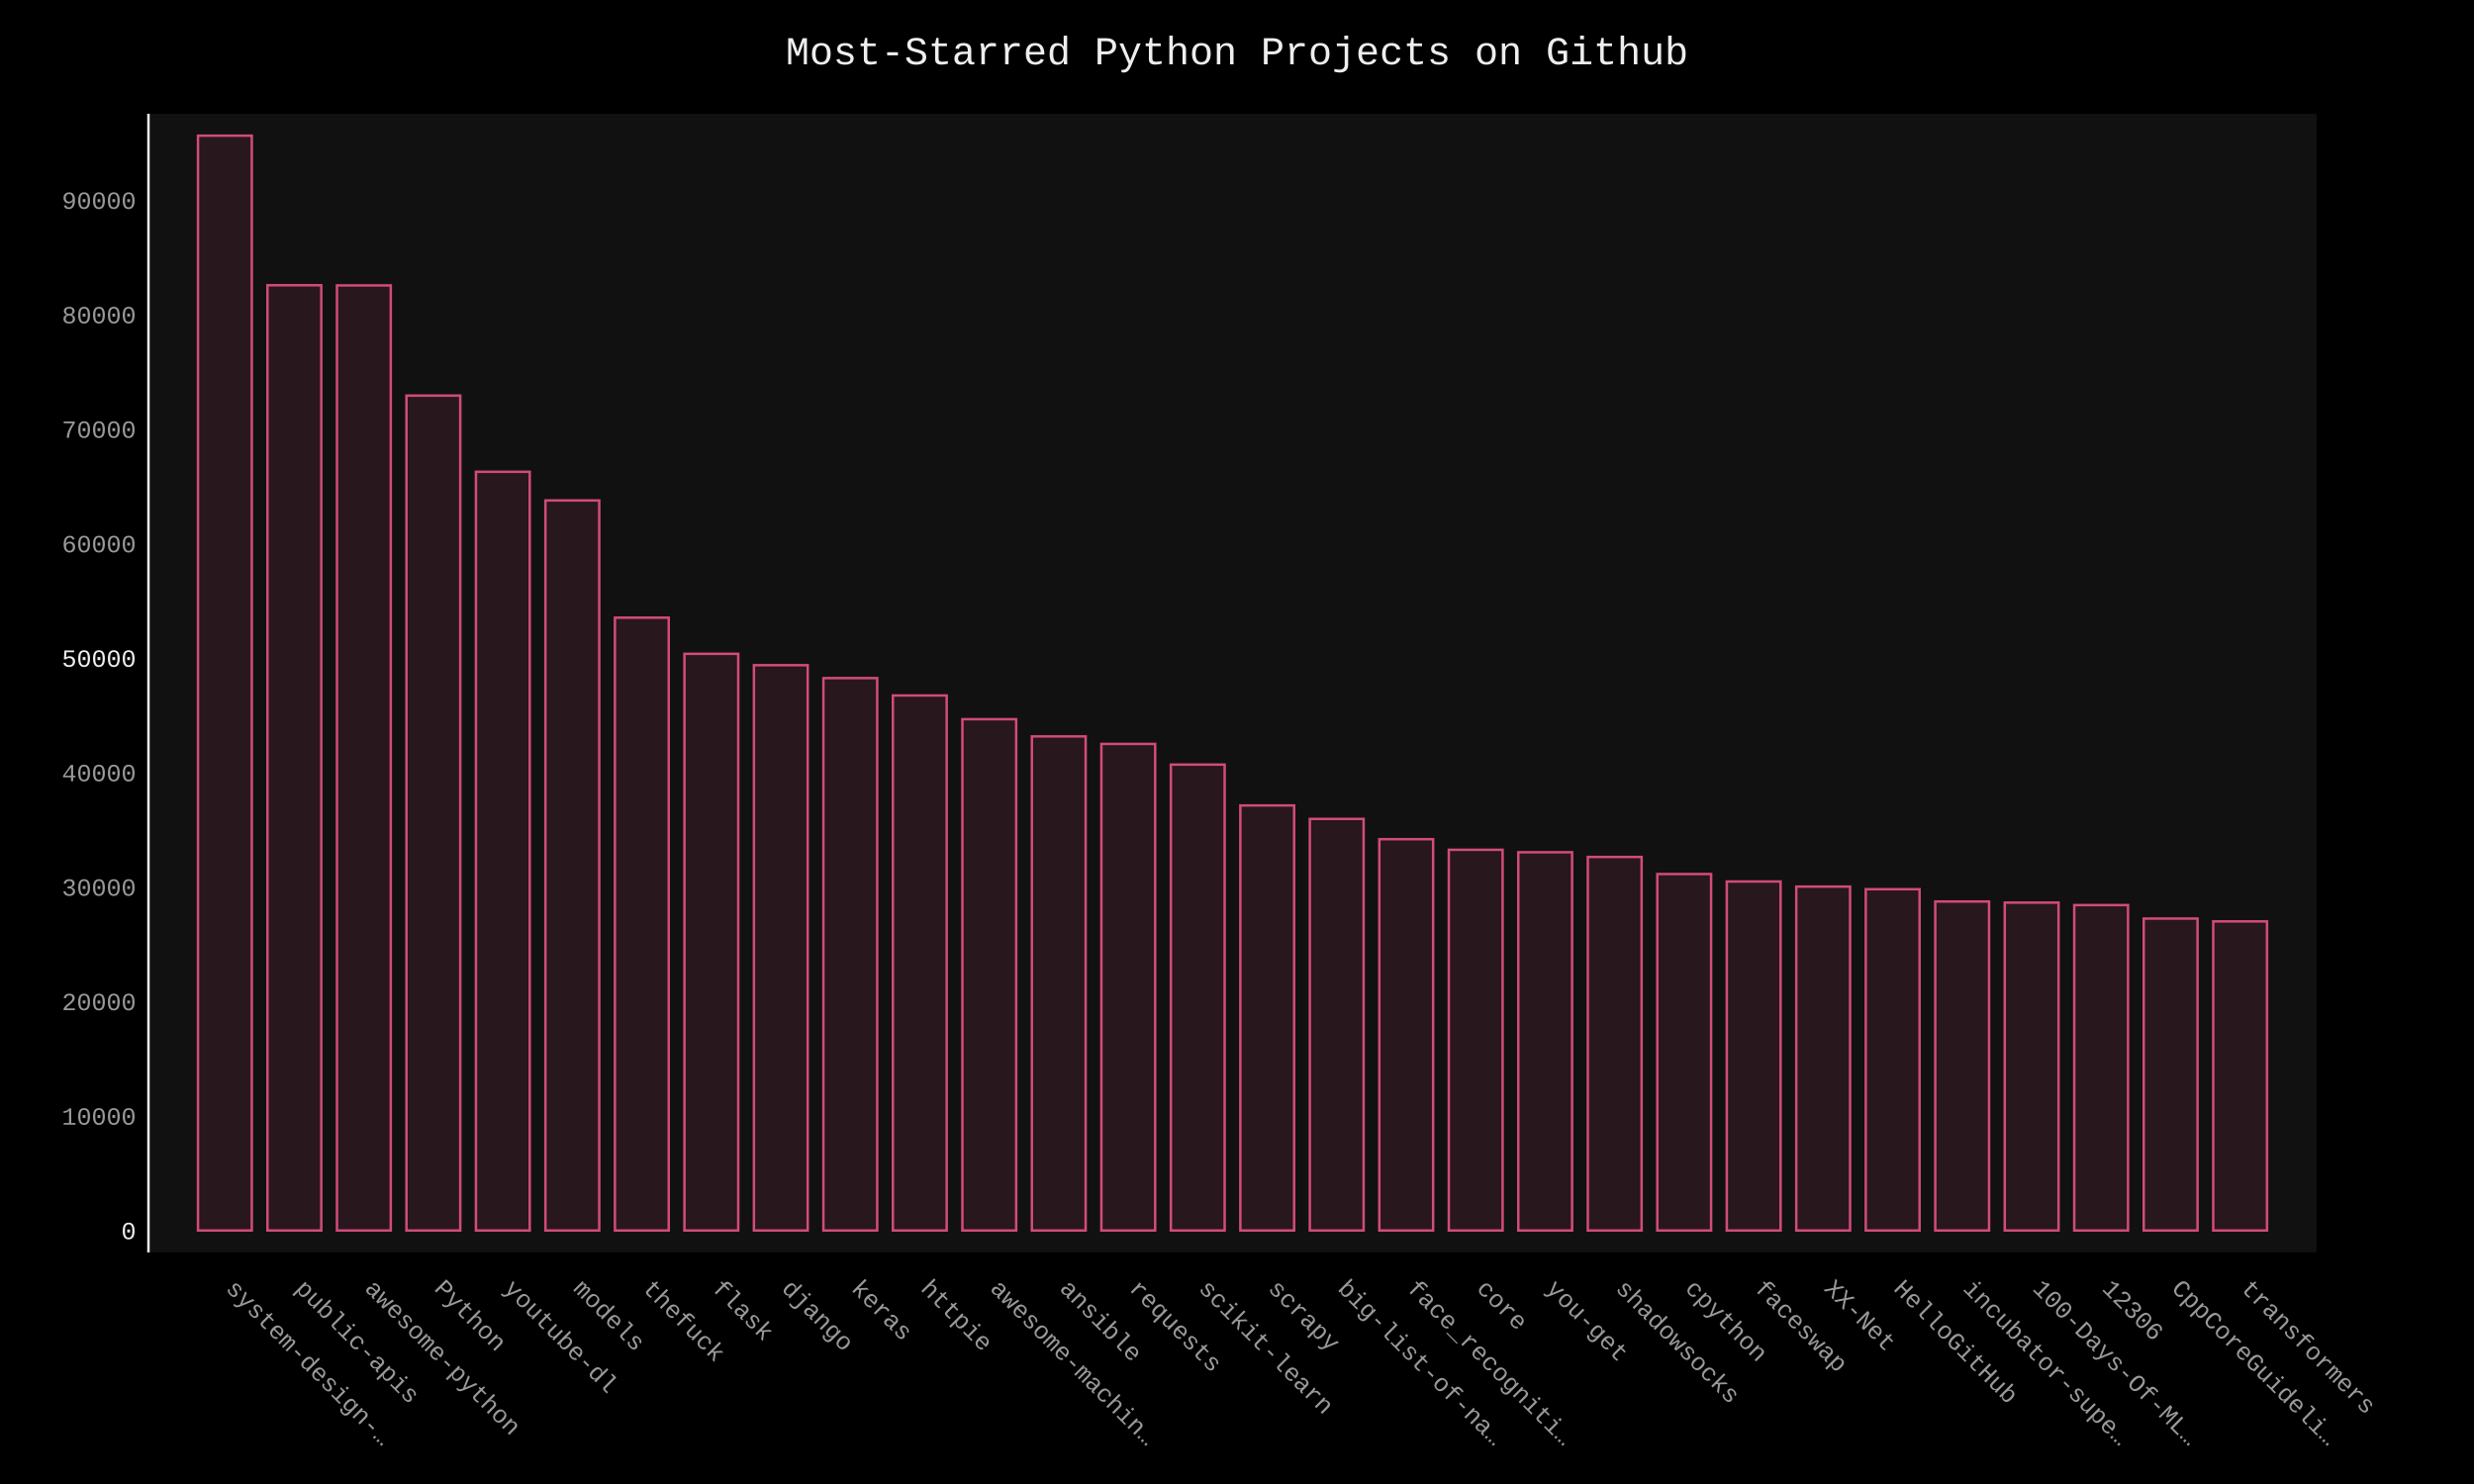
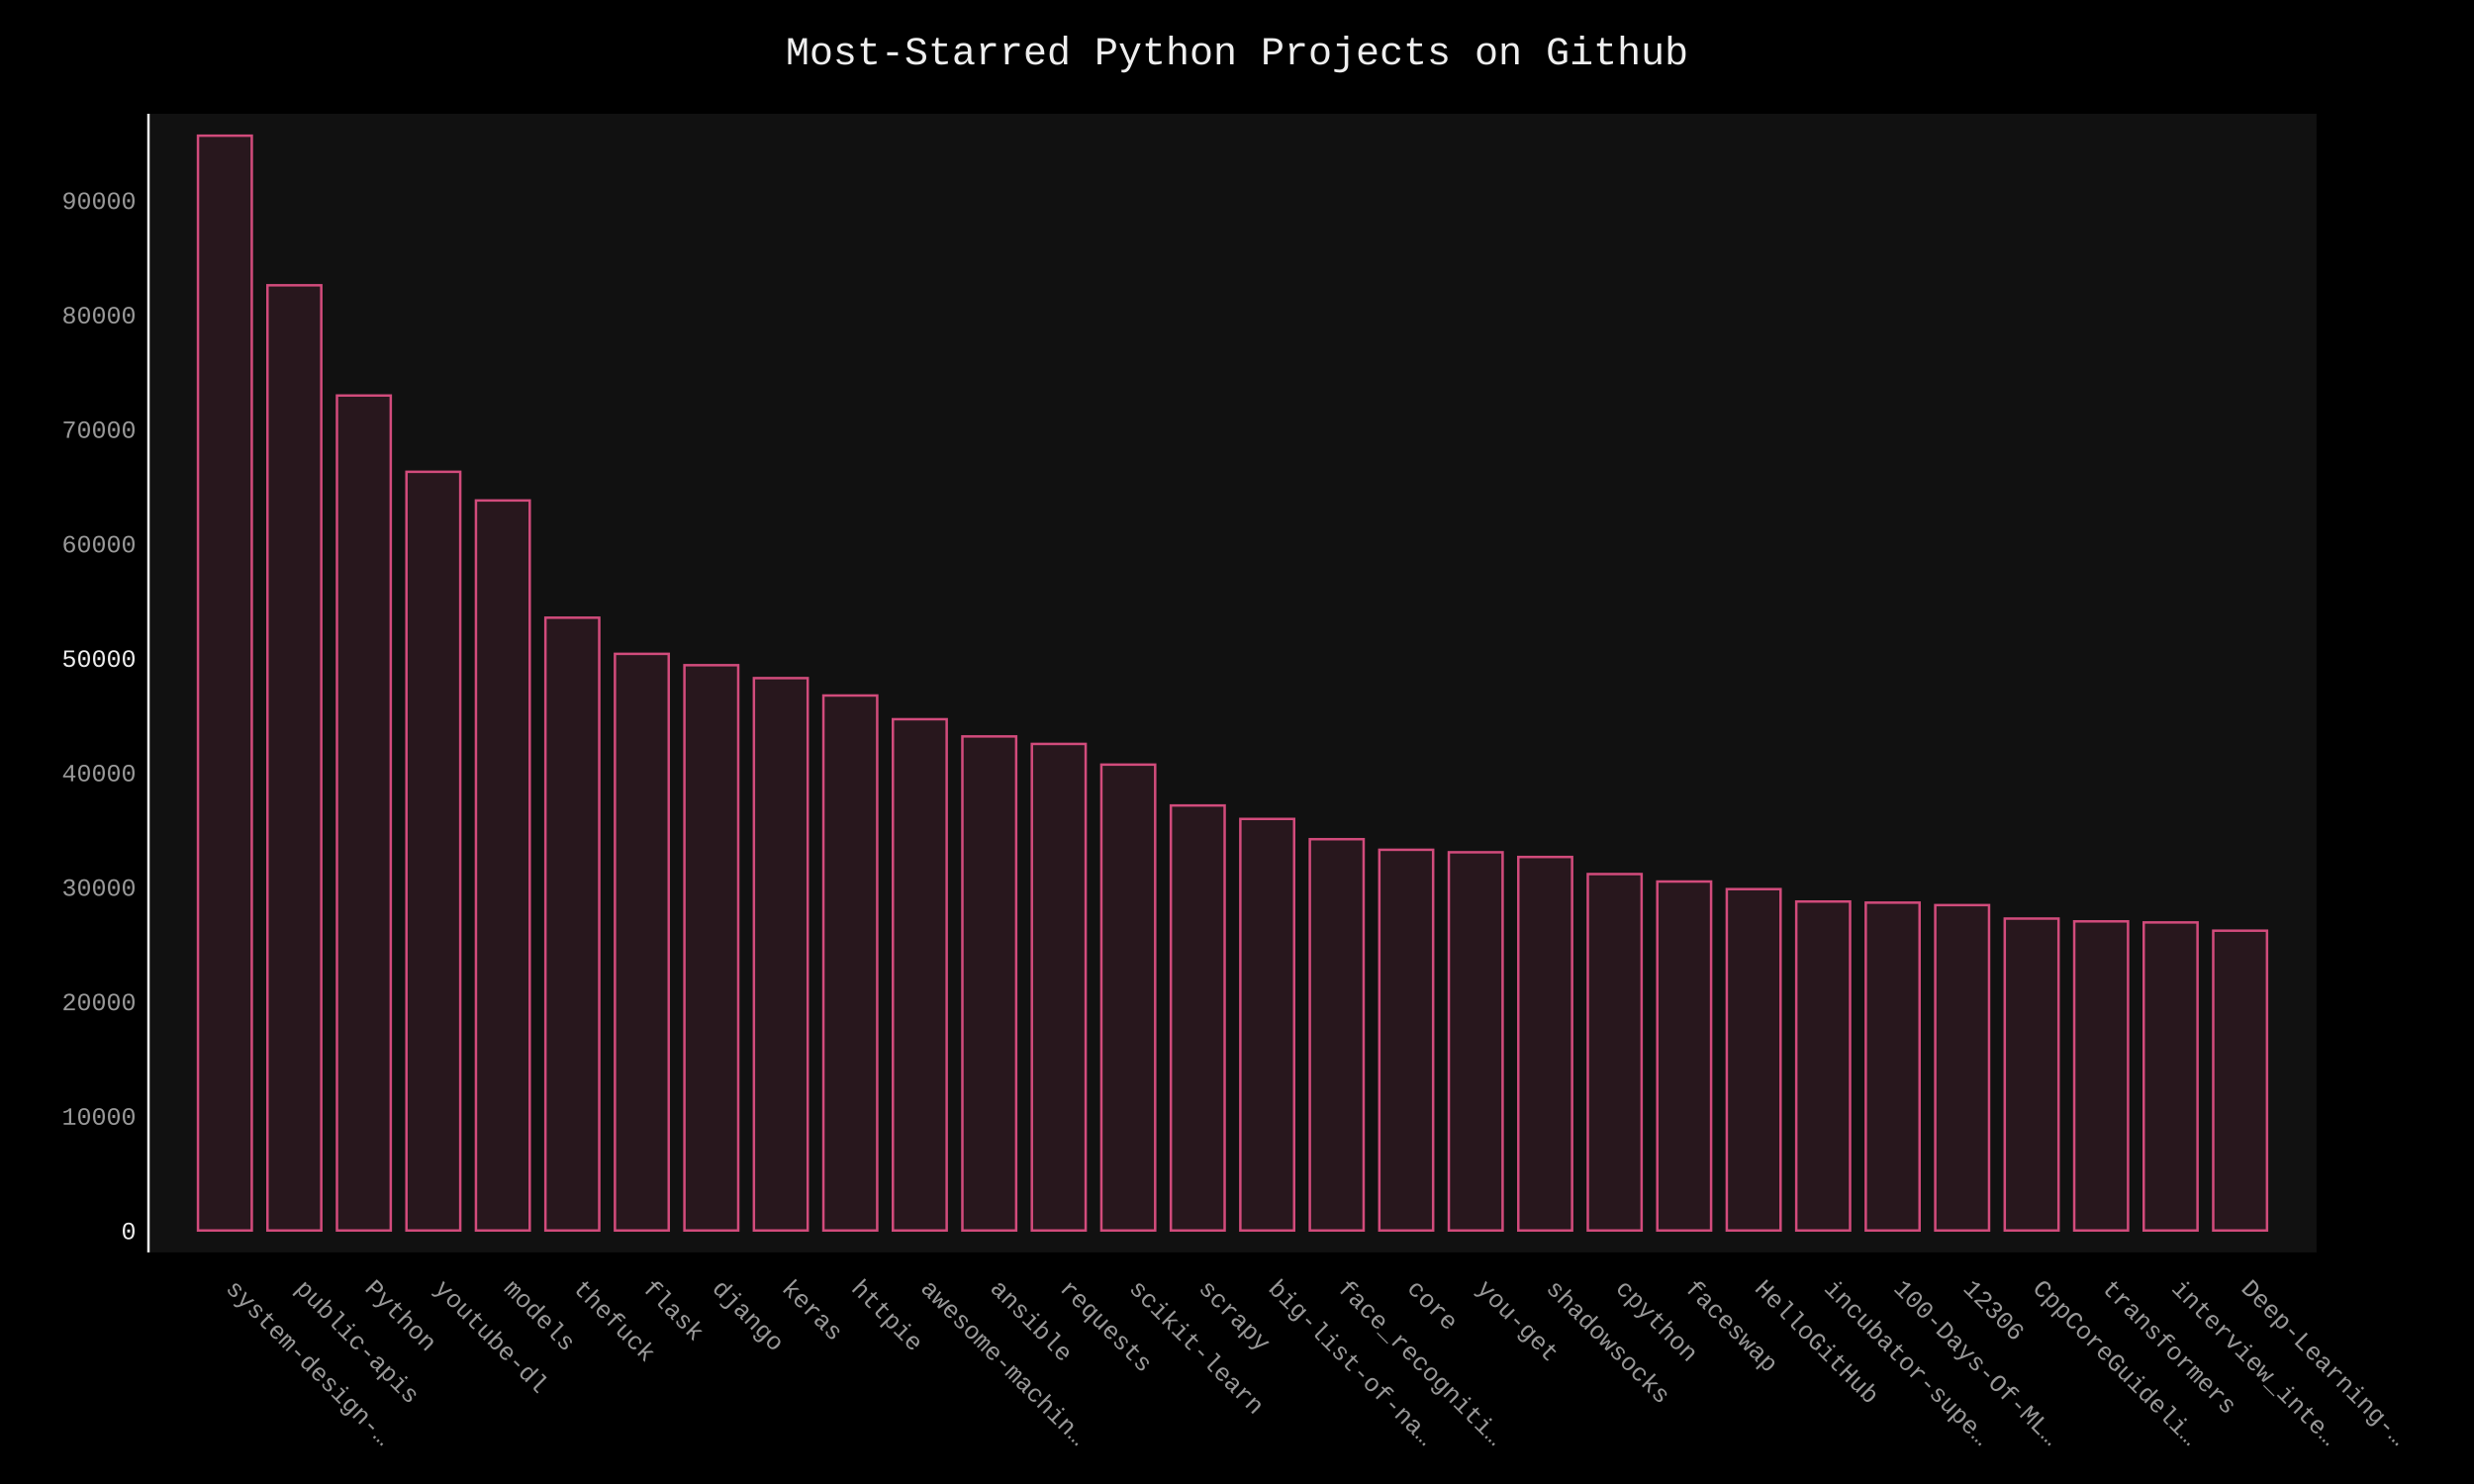
- <svg xmlns="http://www.w3.org/2000/svg" id="chart-97d5b9c6-76b5-42ed-be70-1a69a679f506" class="pygal-chart" viewBox="0 0 1000 600">
+ <svg xmlns="http://www.w3.org/2000/svg" id="chart-4fc70b55-bfdc-4ae1-ae7c-b26b2281c192" class="pygal-chart" viewBox="0 0 1000 600">
  <defs>
-     <style type="text/css">#chart-97d5b9c6-76b5-42ed-be70-1a69a679f506{-webkit-user-select:none;-webkit-font-smoothing:antialiased;font-family:Consolas,"Liberation Mono",Menlo,Courier,monospace}#chart-97d5b9c6-76b5-42ed-be70-1a69a679f506 .title{font-family:Consolas,"Liberation Mono",Menlo,Courier,monospace;font-size:16px}#chart-97d5b9c6-76b5-42ed-be70-1a69a679f506 .legends .legend text{font-family:Consolas,"Liberation Mono",Menlo,Courier,monospace;font-size:14px}#chart-97d5b9c6-76b5-42ed-be70-1a69a679f506 .axis text{font-family:Consolas,"Liberation Mono",Menlo,Courier,monospace;font-size:10px}#chart-97d5b9c6-76b5-42ed-be70-1a69a679f506 .axis text.major{font-family:Consolas,"Liberation Mono",Menlo,Courier,monospace;font-size:10px}#chart-97d5b9c6-76b5-42ed-be70-1a69a679f506 .text-overlay text.value{font-family:Consolas,"Liberation Mono",Menlo,Courier,monospace;font-size:16px}#chart-97d5b9c6-76b5-42ed-be70-1a69a679f506 .text-overlay text.label{font-family:Consolas,"Liberation Mono",Menlo,Courier,monospace;font-size:10px}#chart-97d5b9c6-76b5-42ed-be70-1a69a679f506 .tooltip{font-family:Consolas,"Liberation Mono",Menlo,Courier,monospace;font-size:14px}#chart-97d5b9c6-76b5-42ed-be70-1a69a679f506 text.no_data{font-family:Consolas,"Liberation Mono",Menlo,Courier,monospace;font-size:64px}
- #chart-97d5b9c6-76b5-42ed-be70-1a69a679f506{background-color:black}#chart-97d5b9c6-76b5-42ed-be70-1a69a679f506 path,#chart-97d5b9c6-76b5-42ed-be70-1a69a679f506 line,#chart-97d5b9c6-76b5-42ed-be70-1a69a679f506 rect,#chart-97d5b9c6-76b5-42ed-be70-1a69a679f506 circle{-webkit-transition:1s ease-out;-moz-transition:1s ease-out;transition:1s ease-out}#chart-97d5b9c6-76b5-42ed-be70-1a69a679f506 .graph &gt; .background{fill:black}#chart-97d5b9c6-76b5-42ed-be70-1a69a679f506 .plot &gt; .background{fill:#111}#chart-97d5b9c6-76b5-42ed-be70-1a69a679f506 .graph{fill:#999}#chart-97d5b9c6-76b5-42ed-be70-1a69a679f506 text.no_data{fill:#eee}#chart-97d5b9c6-76b5-42ed-be70-1a69a679f506 .title{fill:#eee}#chart-97d5b9c6-76b5-42ed-be70-1a69a679f506 .legends .legend text{fill:#999}#chart-97d5b9c6-76b5-42ed-be70-1a69a679f506 .legends .legend:hover text{fill:#eee}#chart-97d5b9c6-76b5-42ed-be70-1a69a679f506 .axis .line{stroke:#eee}#chart-97d5b9c6-76b5-42ed-be70-1a69a679f506 .axis .guide.line{stroke:#555}#chart-97d5b9c6-76b5-42ed-be70-1a69a679f506 .axis .major.line{stroke:#999}#chart-97d5b9c6-76b5-42ed-be70-1a69a679f506 .axis text.major{fill:#eee}#chart-97d5b9c6-76b5-42ed-be70-1a69a679f506 .axis.y .guides:hover .guide.line,#chart-97d5b9c6-76b5-42ed-be70-1a69a679f506 .line-graph .axis.x .guides:hover .guide.line,#chart-97d5b9c6-76b5-42ed-be70-1a69a679f506 .stackedline-graph .axis.x .guides:hover .guide.line,#chart-97d5b9c6-76b5-42ed-be70-1a69a679f506 .xy-graph .axis.x .guides:hover .guide.line{stroke:#eee}#chart-97d5b9c6-76b5-42ed-be70-1a69a679f506 .axis .guides:hover text{fill:#eee}#chart-97d5b9c6-76b5-42ed-be70-1a69a679f506 .reactive{fill-opacity:.1;stroke-opacity:.8}#chart-97d5b9c6-76b5-42ed-be70-1a69a679f506 .ci{stroke:#999}#chart-97d5b9c6-76b5-42ed-be70-1a69a679f506 .reactive.active,#chart-97d5b9c6-76b5-42ed-be70-1a69a679f506 .active .reactive{fill-opacity:.75;stroke-opacity:.9;stroke-width:4}#chart-97d5b9c6-76b5-42ed-be70-1a69a679f506 .ci .reactive.active{stroke-width:1.5}#chart-97d5b9c6-76b5-42ed-be70-1a69a679f506 .series text{fill:#eee}#chart-97d5b9c6-76b5-42ed-be70-1a69a679f506 .tooltip rect{fill:#111;stroke:#eee;-webkit-transition:opacity 1s ease-out;-moz-transition:opacity 1s ease-out;transition:opacity 1s ease-out}#chart-97d5b9c6-76b5-42ed-be70-1a69a679f506 .tooltip .label{fill:#999}#chart-97d5b9c6-76b5-42ed-be70-1a69a679f506 .tooltip .label{fill:#999}#chart-97d5b9c6-76b5-42ed-be70-1a69a679f506 .tooltip .legend{font-size:.8em;fill:#555}#chart-97d5b9c6-76b5-42ed-be70-1a69a679f506 .tooltip .x_label{font-size:.6em;fill:#eee}#chart-97d5b9c6-76b5-42ed-be70-1a69a679f506 .tooltip .xlink{font-size:.5em;text-decoration:underline}#chart-97d5b9c6-76b5-42ed-be70-1a69a679f506 .tooltip .value{font-size:1.5em}#chart-97d5b9c6-76b5-42ed-be70-1a69a679f506 .bound{font-size:.5em}#chart-97d5b9c6-76b5-42ed-be70-1a69a679f506 .max-value{font-size:.75em;fill:#555}#chart-97d5b9c6-76b5-42ed-be70-1a69a679f506 .map-element{fill:#111;stroke:#555 !important}#chart-97d5b9c6-76b5-42ed-be70-1a69a679f506 .map-element .reactive{fill-opacity:inherit;stroke-opacity:inherit}#chart-97d5b9c6-76b5-42ed-be70-1a69a679f506 .color-0,#chart-97d5b9c6-76b5-42ed-be70-1a69a679f506 .color-0 a:visited{stroke:#ff5995;fill:#ff5995}#chart-97d5b9c6-76b5-42ed-be70-1a69a679f506 .text-overlay .color-0 text{fill:black}
- #chart-97d5b9c6-76b5-42ed-be70-1a69a679f506 text.no_data{text-anchor:middle}#chart-97d5b9c6-76b5-42ed-be70-1a69a679f506 .guide.line{fill:none}#chart-97d5b9c6-76b5-42ed-be70-1a69a679f506 .centered{text-anchor:middle}#chart-97d5b9c6-76b5-42ed-be70-1a69a679f506 .title{text-anchor:middle}#chart-97d5b9c6-76b5-42ed-be70-1a69a679f506 .legends .legend text{fill-opacity:1}#chart-97d5b9c6-76b5-42ed-be70-1a69a679f506 .axis.x text{text-anchor:middle}#chart-97d5b9c6-76b5-42ed-be70-1a69a679f506 .axis.x:not(.web) text[transform]{text-anchor:start}#chart-97d5b9c6-76b5-42ed-be70-1a69a679f506 .axis.x:not(.web) text[transform].backwards{text-anchor:end}#chart-97d5b9c6-76b5-42ed-be70-1a69a679f506 .axis.y text{text-anchor:end}#chart-97d5b9c6-76b5-42ed-be70-1a69a679f506 .axis.y text[transform].backwards{text-anchor:start}#chart-97d5b9c6-76b5-42ed-be70-1a69a679f506 .axis.y2 text{text-anchor:start}#chart-97d5b9c6-76b5-42ed-be70-1a69a679f506 .axis.y2 text[transform].backwards{text-anchor:end}#chart-97d5b9c6-76b5-42ed-be70-1a69a679f506 .axis .guide.line{stroke-dasharray:4,4}#chart-97d5b9c6-76b5-42ed-be70-1a69a679f506 .axis .major.guide.line{stroke-dasharray:6,6}#chart-97d5b9c6-76b5-42ed-be70-1a69a679f506 .horizontal .axis.y .guide.line,#chart-97d5b9c6-76b5-42ed-be70-1a69a679f506 .horizontal .axis.y2 .guide.line,#chart-97d5b9c6-76b5-42ed-be70-1a69a679f506 .vertical .axis.x .guide.line{opacity:0}#chart-97d5b9c6-76b5-42ed-be70-1a69a679f506 .horizontal .axis.always_show .guide.line,#chart-97d5b9c6-76b5-42ed-be70-1a69a679f506 .vertical .axis.always_show .guide.line{opacity:1 !important}#chart-97d5b9c6-76b5-42ed-be70-1a69a679f506 .axis.y .guides:hover .guide.line,#chart-97d5b9c6-76b5-42ed-be70-1a69a679f506 .axis.y2 .guides:hover .guide.line,#chart-97d5b9c6-76b5-42ed-be70-1a69a679f506 .axis.x .guides:hover .guide.line{opacity:1}#chart-97d5b9c6-76b5-42ed-be70-1a69a679f506 .axis .guides:hover text{opacity:1}#chart-97d5b9c6-76b5-42ed-be70-1a69a679f506 .nofill{fill:none}#chart-97d5b9c6-76b5-42ed-be70-1a69a679f506 .subtle-fill{fill-opacity:.2}#chart-97d5b9c6-76b5-42ed-be70-1a69a679f506 .dot{stroke-width:1px;fill-opacity:1}#chart-97d5b9c6-76b5-42ed-be70-1a69a679f506 .dot.active{stroke-width:5px}#chart-97d5b9c6-76b5-42ed-be70-1a69a679f506 .dot.negative{fill:transparent}#chart-97d5b9c6-76b5-42ed-be70-1a69a679f506 text,#chart-97d5b9c6-76b5-42ed-be70-1a69a679f506 tspan{stroke:none !important}#chart-97d5b9c6-76b5-42ed-be70-1a69a679f506 .series text.active{opacity:1}#chart-97d5b9c6-76b5-42ed-be70-1a69a679f506 .tooltip rect{fill-opacity:.95;stroke-width:.5}#chart-97d5b9c6-76b5-42ed-be70-1a69a679f506 .tooltip text{fill-opacity:1}#chart-97d5b9c6-76b5-42ed-be70-1a69a679f506 .showable{visibility:hidden}#chart-97d5b9c6-76b5-42ed-be70-1a69a679f506 .showable.shown{visibility:visible}#chart-97d5b9c6-76b5-42ed-be70-1a69a679f506 .gauge-background{fill:rgba(229,229,229,1);stroke:none}#chart-97d5b9c6-76b5-42ed-be70-1a69a679f506 .bg-lines{stroke:black;stroke-width:2px}</style>
+     <style type="text/css">#chart-4fc70b55-bfdc-4ae1-ae7c-b26b2281c192{-webkit-user-select:none;-webkit-font-smoothing:antialiased;font-family:Consolas,"Liberation Mono",Menlo,Courier,monospace}#chart-4fc70b55-bfdc-4ae1-ae7c-b26b2281c192 .title{font-family:Consolas,"Liberation Mono",Menlo,Courier,monospace;font-size:16px}#chart-4fc70b55-bfdc-4ae1-ae7c-b26b2281c192 .legends .legend text{font-family:Consolas,"Liberation Mono",Menlo,Courier,monospace;font-size:14px}#chart-4fc70b55-bfdc-4ae1-ae7c-b26b2281c192 .axis text{font-family:Consolas,"Liberation Mono",Menlo,Courier,monospace;font-size:10px}#chart-4fc70b55-bfdc-4ae1-ae7c-b26b2281c192 .axis text.major{font-family:Consolas,"Liberation Mono",Menlo,Courier,monospace;font-size:10px}#chart-4fc70b55-bfdc-4ae1-ae7c-b26b2281c192 .text-overlay text.value{font-family:Consolas,"Liberation Mono",Menlo,Courier,monospace;font-size:16px}#chart-4fc70b55-bfdc-4ae1-ae7c-b26b2281c192 .text-overlay text.label{font-family:Consolas,"Liberation Mono",Menlo,Courier,monospace;font-size:10px}#chart-4fc70b55-bfdc-4ae1-ae7c-b26b2281c192 .tooltip{font-family:Consolas,"Liberation Mono",Menlo,Courier,monospace;font-size:14px}#chart-4fc70b55-bfdc-4ae1-ae7c-b26b2281c192 text.no_data{font-family:Consolas,"Liberation Mono",Menlo,Courier,monospace;font-size:64px}
+ #chart-4fc70b55-bfdc-4ae1-ae7c-b26b2281c192{background-color:black}#chart-4fc70b55-bfdc-4ae1-ae7c-b26b2281c192 path,#chart-4fc70b55-bfdc-4ae1-ae7c-b26b2281c192 line,#chart-4fc70b55-bfdc-4ae1-ae7c-b26b2281c192 rect,#chart-4fc70b55-bfdc-4ae1-ae7c-b26b2281c192 circle{-webkit-transition:1s ease-out;-moz-transition:1s ease-out;transition:1s ease-out}#chart-4fc70b55-bfdc-4ae1-ae7c-b26b2281c192 .graph &gt; .background{fill:black}#chart-4fc70b55-bfdc-4ae1-ae7c-b26b2281c192 .plot &gt; .background{fill:#111}#chart-4fc70b55-bfdc-4ae1-ae7c-b26b2281c192 .graph{fill:#999}#chart-4fc70b55-bfdc-4ae1-ae7c-b26b2281c192 text.no_data{fill:#eee}#chart-4fc70b55-bfdc-4ae1-ae7c-b26b2281c192 .title{fill:#eee}#chart-4fc70b55-bfdc-4ae1-ae7c-b26b2281c192 .legends .legend text{fill:#999}#chart-4fc70b55-bfdc-4ae1-ae7c-b26b2281c192 .legends .legend:hover text{fill:#eee}#chart-4fc70b55-bfdc-4ae1-ae7c-b26b2281c192 .axis .line{stroke:#eee}#chart-4fc70b55-bfdc-4ae1-ae7c-b26b2281c192 .axis .guide.line{stroke:#555}#chart-4fc70b55-bfdc-4ae1-ae7c-b26b2281c192 .axis .major.line{stroke:#999}#chart-4fc70b55-bfdc-4ae1-ae7c-b26b2281c192 .axis text.major{fill:#eee}#chart-4fc70b55-bfdc-4ae1-ae7c-b26b2281c192 .axis.y .guides:hover .guide.line,#chart-4fc70b55-bfdc-4ae1-ae7c-b26b2281c192 .line-graph .axis.x .guides:hover .guide.line,#chart-4fc70b55-bfdc-4ae1-ae7c-b26b2281c192 .stackedline-graph .axis.x .guides:hover .guide.line,#chart-4fc70b55-bfdc-4ae1-ae7c-b26b2281c192 .xy-graph .axis.x .guides:hover .guide.line{stroke:#eee}#chart-4fc70b55-bfdc-4ae1-ae7c-b26b2281c192 .axis .guides:hover text{fill:#eee}#chart-4fc70b55-bfdc-4ae1-ae7c-b26b2281c192 .reactive{fill-opacity:.1;stroke-opacity:.8}#chart-4fc70b55-bfdc-4ae1-ae7c-b26b2281c192 .ci{stroke:#999}#chart-4fc70b55-bfdc-4ae1-ae7c-b26b2281c192 .reactive.active,#chart-4fc70b55-bfdc-4ae1-ae7c-b26b2281c192 .active .reactive{fill-opacity:.75;stroke-opacity:.9;stroke-width:4}#chart-4fc70b55-bfdc-4ae1-ae7c-b26b2281c192 .ci .reactive.active{stroke-width:1.5}#chart-4fc70b55-bfdc-4ae1-ae7c-b26b2281c192 .series text{fill:#eee}#chart-4fc70b55-bfdc-4ae1-ae7c-b26b2281c192 .tooltip rect{fill:#111;stroke:#eee;-webkit-transition:opacity 1s ease-out;-moz-transition:opacity 1s ease-out;transition:opacity 1s ease-out}#chart-4fc70b55-bfdc-4ae1-ae7c-b26b2281c192 .tooltip .label{fill:#999}#chart-4fc70b55-bfdc-4ae1-ae7c-b26b2281c192 .tooltip .label{fill:#999}#chart-4fc70b55-bfdc-4ae1-ae7c-b26b2281c192 .tooltip .legend{font-size:.8em;fill:#555}#chart-4fc70b55-bfdc-4ae1-ae7c-b26b2281c192 .tooltip .x_label{font-size:.6em;fill:#eee}#chart-4fc70b55-bfdc-4ae1-ae7c-b26b2281c192 .tooltip .xlink{font-size:.5em;text-decoration:underline}#chart-4fc70b55-bfdc-4ae1-ae7c-b26b2281c192 .tooltip .value{font-size:1.5em}#chart-4fc70b55-bfdc-4ae1-ae7c-b26b2281c192 .bound{font-size:.5em}#chart-4fc70b55-bfdc-4ae1-ae7c-b26b2281c192 .max-value{font-size:.75em;fill:#555}#chart-4fc70b55-bfdc-4ae1-ae7c-b26b2281c192 .map-element{fill:#111;stroke:#555 !important}#chart-4fc70b55-bfdc-4ae1-ae7c-b26b2281c192 .map-element .reactive{fill-opacity:inherit;stroke-opacity:inherit}#chart-4fc70b55-bfdc-4ae1-ae7c-b26b2281c192 .color-0,#chart-4fc70b55-bfdc-4ae1-ae7c-b26b2281c192 .color-0 a:visited{stroke:#ff5995;fill:#ff5995}#chart-4fc70b55-bfdc-4ae1-ae7c-b26b2281c192 .text-overlay .color-0 text{fill:black}
+ #chart-4fc70b55-bfdc-4ae1-ae7c-b26b2281c192 text.no_data{text-anchor:middle}#chart-4fc70b55-bfdc-4ae1-ae7c-b26b2281c192 .guide.line{fill:none}#chart-4fc70b55-bfdc-4ae1-ae7c-b26b2281c192 .centered{text-anchor:middle}#chart-4fc70b55-bfdc-4ae1-ae7c-b26b2281c192 .title{text-anchor:middle}#chart-4fc70b55-bfdc-4ae1-ae7c-b26b2281c192 .legends .legend text{fill-opacity:1}#chart-4fc70b55-bfdc-4ae1-ae7c-b26b2281c192 .axis.x text{text-anchor:middle}#chart-4fc70b55-bfdc-4ae1-ae7c-b26b2281c192 .axis.x:not(.web) text[transform]{text-anchor:start}#chart-4fc70b55-bfdc-4ae1-ae7c-b26b2281c192 .axis.x:not(.web) text[transform].backwards{text-anchor:end}#chart-4fc70b55-bfdc-4ae1-ae7c-b26b2281c192 .axis.y text{text-anchor:end}#chart-4fc70b55-bfdc-4ae1-ae7c-b26b2281c192 .axis.y text[transform].backwards{text-anchor:start}#chart-4fc70b55-bfdc-4ae1-ae7c-b26b2281c192 .axis.y2 text{text-anchor:start}#chart-4fc70b55-bfdc-4ae1-ae7c-b26b2281c192 .axis.y2 text[transform].backwards{text-anchor:end}#chart-4fc70b55-bfdc-4ae1-ae7c-b26b2281c192 .axis .guide.line{stroke-dasharray:4,4}#chart-4fc70b55-bfdc-4ae1-ae7c-b26b2281c192 .axis .major.guide.line{stroke-dasharray:6,6}#chart-4fc70b55-bfdc-4ae1-ae7c-b26b2281c192 .horizontal .axis.y .guide.line,#chart-4fc70b55-bfdc-4ae1-ae7c-b26b2281c192 .horizontal .axis.y2 .guide.line,#chart-4fc70b55-bfdc-4ae1-ae7c-b26b2281c192 .vertical .axis.x .guide.line{opacity:0}#chart-4fc70b55-bfdc-4ae1-ae7c-b26b2281c192 .horizontal .axis.always_show .guide.line,#chart-4fc70b55-bfdc-4ae1-ae7c-b26b2281c192 .vertical .axis.always_show .guide.line{opacity:1 !important}#chart-4fc70b55-bfdc-4ae1-ae7c-b26b2281c192 .axis.y .guides:hover .guide.line,#chart-4fc70b55-bfdc-4ae1-ae7c-b26b2281c192 .axis.y2 .guides:hover .guide.line,#chart-4fc70b55-bfdc-4ae1-ae7c-b26b2281c192 .axis.x .guides:hover .guide.line{opacity:1}#chart-4fc70b55-bfdc-4ae1-ae7c-b26b2281c192 .axis .guides:hover text{opacity:1}#chart-4fc70b55-bfdc-4ae1-ae7c-b26b2281c192 .nofill{fill:none}#chart-4fc70b55-bfdc-4ae1-ae7c-b26b2281c192 .subtle-fill{fill-opacity:.2}#chart-4fc70b55-bfdc-4ae1-ae7c-b26b2281c192 .dot{stroke-width:1px;fill-opacity:1}#chart-4fc70b55-bfdc-4ae1-ae7c-b26b2281c192 .dot.active{stroke-width:5px}#chart-4fc70b55-bfdc-4ae1-ae7c-b26b2281c192 .dot.negative{fill:transparent}#chart-4fc70b55-bfdc-4ae1-ae7c-b26b2281c192 text,#chart-4fc70b55-bfdc-4ae1-ae7c-b26b2281c192 tspan{stroke:none !important}#chart-4fc70b55-bfdc-4ae1-ae7c-b26b2281c192 .series text.active{opacity:1}#chart-4fc70b55-bfdc-4ae1-ae7c-b26b2281c192 .tooltip rect{fill-opacity:.95;stroke-width:.5}#chart-4fc70b55-bfdc-4ae1-ae7c-b26b2281c192 .tooltip text{fill-opacity:1}#chart-4fc70b55-bfdc-4ae1-ae7c-b26b2281c192 .showable{visibility:hidden}#chart-4fc70b55-bfdc-4ae1-ae7c-b26b2281c192 .showable.shown{visibility:visible}#chart-4fc70b55-bfdc-4ae1-ae7c-b26b2281c192 .gauge-background{fill:rgba(229,229,229,1);stroke:none}#chart-4fc70b55-bfdc-4ae1-ae7c-b26b2281c192 .bg-lines{stroke:black;stroke-width:2px}</style>
  </defs>
  <g class="graph bar-graph vertical">
    <rect x="0" y="0" width="1000" height="600" class="background" />
    <g transform="translate(60, 46)" class="plot">
      <rect x="0" y="0" width="876.36" height="460.36" class="background" />
      <g class="axis y">
        <g class="guides">
          <text x="-5" y="455.007" class="major">0</text>
        </g>
        <g class="guides">
-           <text x="-5" y="408.722" class="">10000</text>
-         </g>
-         <g class="guides">
-           <text x="-5" y="362.438" class="">20000</text>
-         </g>
-         <g class="guides">
-           <text x="-5" y="316.153" class="">30000</text>
-         </g>
-         <g class="guides">
-           <text x="-5" y="269.868" class="">40000</text>
-         </g>
-         <g class="guides">
-           <text x="-5" y="223.583" class="major">50000</text>
-         </g>
-         <g class="guides">
-           <text x="-5" y="177.298" class="">60000</text>
-         </g>
-         <g class="guides">
-           <text x="-5" y="131.014" class="">70000</text>
-         </g>
-         <g class="guides">
-           <text x="-5" y="84.729" class="">80000</text>
-         </g>
-         <g class="guides">
-           <text x="-5" y="38.444" class="">90000</text>
+           <text x="-5" y="408.724" class="">10000</text>
+         </g>
+         <g class="guides">
+           <text x="-5" y="362.442" class="">20000</text>
+         </g>
+         <g class="guides">
+           <text x="-5" y="316.159" class="">30000</text>
+         </g>
+         <g class="guides">
+           <text x="-5" y="269.876" class="">40000</text>
+         </g>
+         <g class="guides">
+           <text x="-5" y="223.593" class="major">50000</text>
+         </g>
+         <g class="guides">
+           <text x="-5" y="177.31" class="">60000</text>
+         </g>
+         <g class="guides">
+           <text x="-5" y="131.027" class="">70000</text>
+         </g>
+         <g class="guides">
+           <text x="-5" y="84.744" class="">80000</text>
+         </g>
+         <g class="guides">
+           <text x="-5" y="38.461" class="">90000</text>
        </g>
      </g>
      <g class="axis x">
        <path d="M0 0 v460.36" class="line" />
        <g class="guides">
          <path d="M30.897 0 v460.36" class="guide line" />
          <text x="30.897" y="475.36" class="" transform="rotate(45 30.89732 475.3604)">system-design-…</text>
        </g>
        <g class="guides">
          <path d="M58.986 0 v460.36" class="guide line" />
          <text x="58.986" y="475.36" class="" transform="rotate(45 58.9858 475.3604)">public-apis</text>
        </g>
        <g class="guides">
          <path d="M87.074 0 v460.36" class="guide line" />
-           <text x="87.074" y="475.36" class="" transform="rotate(45 87.07427 475.3604)">awesome-python</text>
+           <text x="87.074" y="475.36" class="" transform="rotate(45 87.07427 475.3604)">Python</text>
        </g>
        <g class="guides">
          <path d="M115.163 0 v460.36" class="guide line" />
-           <text x="115.163" y="475.36" class="" transform="rotate(45 115.1627 475.3604)">Python</text>
+           <text x="115.163" y="475.36" class="" transform="rotate(45 115.1627 475.3604)">youtube-dl</text>
        </g>
        <g class="guides">
          <path d="M143.251 0 v460.36" class="guide line" />
-           <text x="143.251" y="475.36" class="" transform="rotate(45 143.2512 475.3604)">youtube-dl</text>
+           <text x="143.251" y="475.36" class="" transform="rotate(45 143.2512 475.3604)">models</text>
        </g>
        <g class="guides">
          <path d="M171.34 0 v460.36" class="guide line" />
-           <text x="171.34" y="475.36" class="" transform="rotate(45 171.3397 475.3604)">models</text>
+           <text x="171.34" y="475.36" class="" transform="rotate(45 171.3397 475.3604)">thefuck</text>
        </g>
        <g class="guides">
          <path d="M199.428 0 v460.36" class="guide line" />
-           <text x="199.428" y="475.36" class="" transform="rotate(45 199.4282 475.3604)">thefuck</text>
+           <text x="199.428" y="475.36" class="" transform="rotate(45 199.4282 475.3604)">flask</text>
        </g>
        <g class="guides">
          <path d="M227.517 0 v460.36" class="guide line" />
-           <text x="227.517" y="475.36" class="" transform="rotate(45 227.5166 475.3604)">flask</text>
+           <text x="227.517" y="475.36" class="" transform="rotate(45 227.5166 475.3604)">django</text>
        </g>
        <g class="guides">
          <path d="M255.605 0 v460.36" class="guide line" />
-           <text x="255.605" y="475.36" class="" transform="rotate(45 255.6051 475.3604)">django</text>
+           <text x="255.605" y="475.36" class="" transform="rotate(45 255.6051 475.3604)">keras</text>
        </g>
        <g class="guides">
          <path d="M283.694 0 v460.36" class="guide line" />
-           <text x="283.694" y="475.36" class="" transform="rotate(45 283.6936 475.3604)">keras</text>
+           <text x="283.694" y="475.36" class="" transform="rotate(45 283.6936 475.3604)">httpie</text>
        </g>
        <g class="guides">
          <path d="M311.782 0 v460.36" class="guide line" />
-           <text x="311.782" y="475.36" class="" transform="rotate(45 311.7821 475.3604)">httpie</text>
+           <text x="311.782" y="475.36" class="" transform="rotate(45 311.7821 475.3604)">awesome-machin…</text>
        </g>
        <g class="guides">
          <path d="M339.871 0 v460.36" class="guide line" />
-           <text x="339.871" y="475.36" class="" transform="rotate(45 339.8705 475.3604)">awesome-machin…</text>
+           <text x="339.871" y="475.36" class="" transform="rotate(45 339.8705 475.3604)">ansible</text>
        </g>
        <g class="guides">
          <path d="M367.959 0 v460.36" class="guide line" />
-           <text x="367.959" y="475.36" class="" transform="rotate(45 367.959 475.3604)">ansible</text>
+           <text x="367.959" y="475.36" class="" transform="rotate(45 367.959 475.3604)">requests</text>
        </g>
        <g class="guides">
          <path d="M396.047 0 v460.36" class="guide line" />
-           <text x="396.047" y="475.36" class="" transform="rotate(45 396.0475 475.3604)">requests</text>
+           <text x="396.047" y="475.36" class="" transform="rotate(45 396.0475 475.3604)">scikit-learn</text>
        </g>
        <g class="guides">
          <path d="M424.136 0 v460.36" class="guide line" />
-           <text x="424.136" y="475.36" class="" transform="rotate(45 424.136 475.3604)">scikit-learn</text>
+           <text x="424.136" y="475.36" class="" transform="rotate(45 424.136 475.3604)">scrapy</text>
        </g>
        <g class="guides">
          <path d="M452.224 0 v460.36" class="guide line" />
-           <text x="452.224" y="475.36" class="" transform="rotate(45 452.2244 475.3604)">scrapy</text>
+           <text x="452.224" y="475.36" class="" transform="rotate(45 452.2244 475.3604)">big-list-of-na…</text>
        </g>
        <g class="guides">
          <path d="M480.313 0 v460.36" class="guide line" />
-           <text x="480.313" y="475.36" class="" transform="rotate(45 480.3129 475.3604)">big-list-of-na…</text>
+           <text x="480.313" y="475.36" class="" transform="rotate(45 480.3129 475.3604)">face_recogniti…</text>
        </g>
        <g class="guides">
          <path d="M508.401 0 v460.36" class="guide line" />
-           <text x="508.401" y="475.36" class="" transform="rotate(45 508.4014 475.3604)">face_recogniti…</text>
+           <text x="508.401" y="475.36" class="" transform="rotate(45 508.4014 475.3604)">core</text>
        </g>
        <g class="guides">
          <path d="M536.49 0 v460.36" class="guide line" />
-           <text x="536.49" y="475.36" class="" transform="rotate(45 536.4899 475.3604)">core</text>
+           <text x="536.49" y="475.36" class="" transform="rotate(45 536.4899 475.3604)">you-get</text>
        </g>
        <g class="guides">
          <path d="M564.578 0 v460.36" class="guide line" />
-           <text x="564.578" y="475.36" class="" transform="rotate(45 564.5783 475.3604)">you-get</text>
+           <text x="564.578" y="475.36" class="" transform="rotate(45 564.5783 475.3604)">shadowsocks</text>
        </g>
        <g class="guides">
          <path d="M592.667 0 v460.36" class="guide line" />
-           <text x="592.667" y="475.36" class="" transform="rotate(45 592.6668 475.3604)">shadowsocks</text>
+           <text x="592.667" y="475.36" class="" transform="rotate(45 592.6668 475.3604)">cpython</text>
        </g>
        <g class="guides">
          <path d="M620.755 0 v460.36" class="guide line" />
-           <text x="620.755" y="475.36" class="" transform="rotate(45 620.7553 475.3604)">cpython</text>
+           <text x="620.755" y="475.36" class="" transform="rotate(45 620.7553 475.3604)">faceswap</text>
        </g>
        <g class="guides">
          <path d="M648.844 0 v460.36" class="guide line" />
-           <text x="648.844" y="475.36" class="" transform="rotate(45 648.8438 475.3604)">faceswap</text>
+           <text x="648.844" y="475.36" class="" transform="rotate(45 648.8438 475.3604)">HelloGitHub</text>
        </g>
        <g class="guides">
          <path d="M676.932 0 v460.36" class="guide line" />
-           <text x="676.932" y="475.36" class="" transform="rotate(45 676.9322 475.3604)">XX-Net</text>
+           <text x="676.932" y="475.36" class="" transform="rotate(45 676.9322 475.3604)">incubator-supe…</text>
        </g>
        <g class="guides">
          <path d="M705.021 0 v460.36" class="guide line" />
-           <text x="705.021" y="475.36" class="" transform="rotate(45 705.0207 475.3604)">HelloGitHub</text>
+           <text x="705.021" y="475.36" class="" transform="rotate(45 705.0207 475.3604)">100-Days-Of-ML…</text>
        </g>
        <g class="guides">
          <path d="M733.109 0 v460.36" class="guide line" />
-           <text x="733.109" y="475.36" class="" transform="rotate(45 733.1092 475.3604)">incubator-supe…</text>
+           <text x="733.109" y="475.36" class="" transform="rotate(45 733.1092 475.3604)">12306</text>
        </g>
        <g class="guides">
          <path d="M761.198 0 v460.36" class="guide line" />
-           <text x="761.198" y="475.36" class="" transform="rotate(45 761.1976 475.3604)">100-Days-Of-ML…</text>
+           <text x="761.198" y="475.36" class="" transform="rotate(45 761.1976 475.3604)">CppCoreGuideli…</text>
        </g>
        <g class="guides">
          <path d="M789.286 0 v460.36" class="guide line" />
-           <text x="789.286" y="475.36" class="" transform="rotate(45 789.2861 475.3604)">12306</text>
+           <text x="789.286" y="475.36" class="" transform="rotate(45 789.2861 475.3604)">transformers</text>
        </g>
        <g class="guides">
          <path d="M817.375 0 v460.36" class="guide line" />
-           <text x="817.375" y="475.36" class="" transform="rotate(45 817.3746 475.3604)">CppCoreGuideli…</text>
+           <text x="817.375" y="475.36" class="" transform="rotate(45 817.3746 475.3604)">interview_inte…</text>
        </g>
        <g class="guides">
          <path d="M845.463 0 v460.36" class="guide line" />
-           <text x="845.463" y="475.36" class="" transform="rotate(45 845.4631 475.3604)">transformers</text>
+           <text x="845.463" y="475.36" class="" transform="rotate(45 845.4631 475.3604)">Deep-Learning-…</text>
        </g>
      </g>
      <g class="series serie-0 color-0">
        <g class="bars">
          <g class="bar">
            <rect x="20.021" y="8.853" rx="0" ry="0" width="21.752" height="442.654" class="rect reactive tooltip-trigger" />
          </g>
          <g class="bar">
-             <rect x="48.11" y="69.324" rx="0" ry="0" width="21.752" height="382.183" class="rect reactive tooltip-trigger" />
-           </g>
-           <g class="bar">
-             <rect x="76.198" y="69.384" rx="0" ry="0" width="21.752" height="382.123" class="rect reactive tooltip-trigger" />
-           </g>
-           <g class="bar">
-             <rect x="104.287" y="113.943" rx="0" ry="0" width="21.752" height="337.565" class="rect reactive tooltip-trigger" />
-           </g>
-           <g class="bar">
-             <rect x="132.375" y="144.741" rx="0" ry="0" width="21.752" height="306.767" class="rect reactive tooltip-trigger" />
-           </g>
-           <g class="bar">
-             <rect x="160.464" y="156.326" rx="0" ry="0" width="21.752" height="295.181" class="rect reactive tooltip-trigger" />
-           </g>
-           <g class="bar">
-             <rect x="188.552" y="203.731" rx="0" ry="0" width="21.752" height="247.777" class="rect reactive tooltip-trigger" />
-           </g>
-           <g class="bar">
-             <rect x="216.641" y="218.343" rx="0" ry="0" width="21.752" height="233.164" class="rect reactive tooltip-trigger" />
-           </g>
-           <g class="bar">
-             <rect x="244.729" y="222.939" rx="0" ry="0" width="21.752" height="228.568" class="rect reactive tooltip-trigger" />
-           </g>
-           <g class="bar">
-             <rect x="272.818" y="228.16" rx="0" ry="0" width="21.752" height="223.347" class="rect reactive tooltip-trigger" />
-           </g>
-           <g class="bar">
-             <rect x="300.906" y="235.186" rx="0" ry="0" width="21.752" height="216.321" class="rect reactive tooltip-trigger" />
-           </g>
-           <g class="bar">
-             <rect x="328.995" y="244.776" rx="0" ry="0" width="21.752" height="206.731" class="rect reactive tooltip-trigger" />
-           </g>
-           <g class="bar">
-             <rect x="357.083" y="251.728" rx="0" ry="0" width="21.752" height="199.779" class="rect reactive tooltip-trigger" />
-           </g>
-           <g class="bar">
-             <rect x="385.172" y="254.769" rx="0" ry="0" width="21.752" height="196.738" class="rect reactive tooltip-trigger" />
-           </g>
-           <g class="bar">
-             <rect x="413.26" y="263.128" rx="0" ry="0" width="21.752" height="188.379" class="rect reactive tooltip-trigger" />
-           </g>
-           <g class="bar">
-             <rect x="441.349" y="279.652" rx="0" ry="0" width="21.752" height="171.856" class="rect reactive tooltip-trigger" />
-           </g>
-           <g class="bar">
-             <rect x="469.437" y="285.095" rx="0" ry="0" width="21.752" height="166.412" class="rect reactive tooltip-trigger" />
-           </g>
-           <g class="bar">
-             <rect x="497.526" y="293.283" rx="0" ry="0" width="21.752" height="158.225" class="rect reactive tooltip-trigger" />
-           </g>
-           <g class="bar">
-             <rect x="525.614" y="297.573" rx="0" ry="0" width="21.752" height="153.934" class="rect reactive tooltip-trigger" />
-           </g>
-           <g class="bar">
-             <rect x="553.702" y="298.568" rx="0" ry="0" width="21.752" height="152.939" class="rect reactive tooltip-trigger" />
-           </g>
-           <g class="bar">
-             <rect x="581.791" y="300.475" rx="0" ry="0" width="21.752" height="151.032" class="rect reactive tooltip-trigger" />
-           </g>
-           <g class="bar">
-             <rect x="609.879" y="307.381" rx="0" ry="0" width="21.752" height="144.126" class="rect reactive tooltip-trigger" />
-           </g>
-           <g class="bar">
-             <rect x="637.968" y="310.399" rx="0" ry="0" width="21.752" height="141.109" class="rect reactive tooltip-trigger" />
-           </g>
-           <g class="bar">
-             <rect x="666.056" y="312.454" rx="0" ry="0" width="21.752" height="139.054" class="rect reactive tooltip-trigger" />
-           </g>
-           <g class="bar">
-             <rect x="694.145" y="313.514" rx="0" ry="0" width="21.752" height="137.994" class="rect reactive tooltip-trigger" />
-           </g>
-           <g class="bar">
-             <rect x="722.233" y="318.489" rx="0" ry="0" width="21.752" height="133.018" class="rect reactive tooltip-trigger" />
-           </g>
-           <g class="bar">
-             <rect x="750.322" y="318.938" rx="0" ry="0" width="21.752" height="132.569" class="rect reactive tooltip-trigger" />
-           </g>
-           <g class="bar">
-             <rect x="778.41" y="319.933" rx="0" ry="0" width="21.752" height="131.574" class="rect reactive tooltip-trigger" />
-           </g>
-           <g class="bar">
-             <rect x="806.499" y="325.386" rx="0" ry="0" width="21.752" height="126.122" class="rect reactive tooltip-trigger" />
-           </g>
-           <g class="bar">
-             <rect x="834.587" y="326.524" rx="0" ry="0" width="21.752" height="124.983" class="rect reactive tooltip-trigger" />
+             <rect x="48.11" y="69.336" rx="0" ry="0" width="21.752" height="382.172" class="rect reactive tooltip-trigger" />
+           </g>
+           <g class="bar">
+             <rect x="76.198" y="113.906" rx="0" ry="0" width="21.752" height="337.601" class="rect reactive tooltip-trigger" />
+           </g>
+           <g class="bar">
+             <rect x="104.287" y="144.749" rx="0" ry="0" width="21.752" height="306.758" class="rect reactive tooltip-trigger" />
+           </g>
+           <g class="bar">
+             <rect x="132.375" y="156.338" rx="0" ry="0" width="21.752" height="295.169" class="rect reactive tooltip-trigger" />
+           </g>
+           <g class="bar">
+             <rect x="160.464" y="203.736" rx="0" ry="0" width="21.752" height="247.771" class="rect reactive tooltip-trigger" />
+           </g>
+           <g class="bar">
+             <rect x="188.552" y="218.353" rx="0" ry="0" width="21.752" height="233.155" class="rect reactive tooltip-trigger" />
+           </g>
+           <g class="bar">
+             <rect x="216.641" y="222.939" rx="0" ry="0" width="21.752" height="228.568" class="rect reactive tooltip-trigger" />
+           </g>
+           <g class="bar">
+             <rect x="244.729" y="228.165" rx="0" ry="0" width="21.752" height="223.343" class="rect reactive tooltip-trigger" />
+           </g>
+           <g class="bar">
+             <rect x="272.818" y="235.195" rx="0" ry="0" width="21.752" height="216.312" class="rect reactive tooltip-trigger" />
+           </g>
+           <g class="bar">
+             <rect x="300.906" y="244.785" rx="0" ry="0" width="21.752" height="206.723" class="rect reactive tooltip-trigger" />
+           </g>
+           <g class="bar">
+             <rect x="328.995" y="251.736" rx="0" ry="0" width="21.752" height="199.771" class="rect reactive tooltip-trigger" />
+           </g>
+           <g class="bar">
+             <rect x="357.083" y="254.773" rx="0" ry="0" width="21.752" height="196.735" class="rect reactive tooltip-trigger" />
+           </g>
+           <g class="bar">
+             <rect x="385.172" y="263.136" rx="0" ry="0" width="21.752" height="188.371" class="rect reactive tooltip-trigger" />
+           </g>
+           <g class="bar">
+             <rect x="413.26" y="279.659" rx="0" ry="0" width="21.752" height="171.848" class="rect reactive tooltip-trigger" />
+           </g>
+           <g class="bar">
+             <rect x="441.349" y="285.102" rx="0" ry="0" width="21.752" height="166.406" class="rect reactive tooltip-trigger" />
+           </g>
+           <g class="bar">
+             <rect x="469.437" y="293.289" rx="0" ry="0" width="21.752" height="158.218" class="rect reactive tooltip-trigger" />
+           </g>
+           <g class="bar">
+             <rect x="497.526" y="297.57" rx="0" ry="0" width="21.752" height="153.937" class="rect reactive tooltip-trigger" />
+           </g>
+           <g class="bar">
+             <rect x="525.614" y="298.575" rx="0" ry="0" width="21.752" height="152.933" class="rect reactive tooltip-trigger" />
+           </g>
+           <g class="bar">
+             <rect x="553.702" y="300.482" rx="0" ry="0" width="21.752" height="151.026" class="rect reactive tooltip-trigger" />
+           </g>
+           <g class="bar">
+             <rect x="581.791" y="307.387" rx="0" ry="0" width="21.752" height="144.12" class="rect reactive tooltip-trigger" />
+           </g>
+           <g class="bar">
+             <rect x="609.879" y="310.405" rx="0" ry="0" width="21.752" height="141.103" class="rect reactive tooltip-trigger" />
+           </g>
+           <g class="bar">
+             <rect x="637.968" y="313.482" rx="0" ry="0" width="21.752" height="138.025" class="rect reactive tooltip-trigger" />
+           </g>
+           <g class="bar">
+             <rect x="666.056" y="318.495" rx="0" ry="0" width="21.752" height="133.012" class="rect reactive tooltip-trigger" />
+           </g>
+           <g class="bar">
+             <rect x="694.145" y="318.944" rx="0" ry="0" width="21.752" height="132.563" class="rect reactive tooltip-trigger" />
+           </g>
+           <g class="bar">
+             <rect x="722.233" y="319.939" rx="0" ry="0" width="21.752" height="131.568" class="rect reactive tooltip-trigger" />
+           </g>
+           <g class="bar">
+             <rect x="750.322" y="325.386" rx="0" ry="0" width="21.752" height="126.121" class="rect reactive tooltip-trigger" />
+           </g>
+           <g class="bar">
+             <rect x="778.41" y="326.511" rx="0" ry="0" width="21.752" height="124.996" class="rect reactive tooltip-trigger" />
+           </g>
+           <g class="bar">
+             <rect x="806.499" y="326.942" rx="0" ry="0" width="21.752" height="124.566" class="rect reactive tooltip-trigger" />
+           </g>
+           <g class="bar">
+             <rect x="834.587" y="330.283" rx="0" ry="0" width="21.752" height="121.224" class="rect reactive tooltip-trigger" />
          </g>
        </g>
      </g>
    </g>
    <g class="titles">
      <text x="500.0" y="26" class="title plot_title">Most-Starred Python Projects on Github</text>
    </g>
    <g transform="translate(60, 46)" class="plot overlay">
      <g class="series serie-0 color-0" />
    </g>
    <g transform="translate(60, 46)" class="plot text-overlay">
      <g class="series serie-0 color-0" />
    </g>
    <g transform="translate(60, 46)" class="plot tooltip-overlay">
      <g transform="translate(0 0)" style="opacity: 0" class="tooltip">
        <rect rx="0" ry="0" width="0" height="0" class="tooltip-box" />
        <g class="text" />
      </g>
    </g>
  </g>
</svg>
